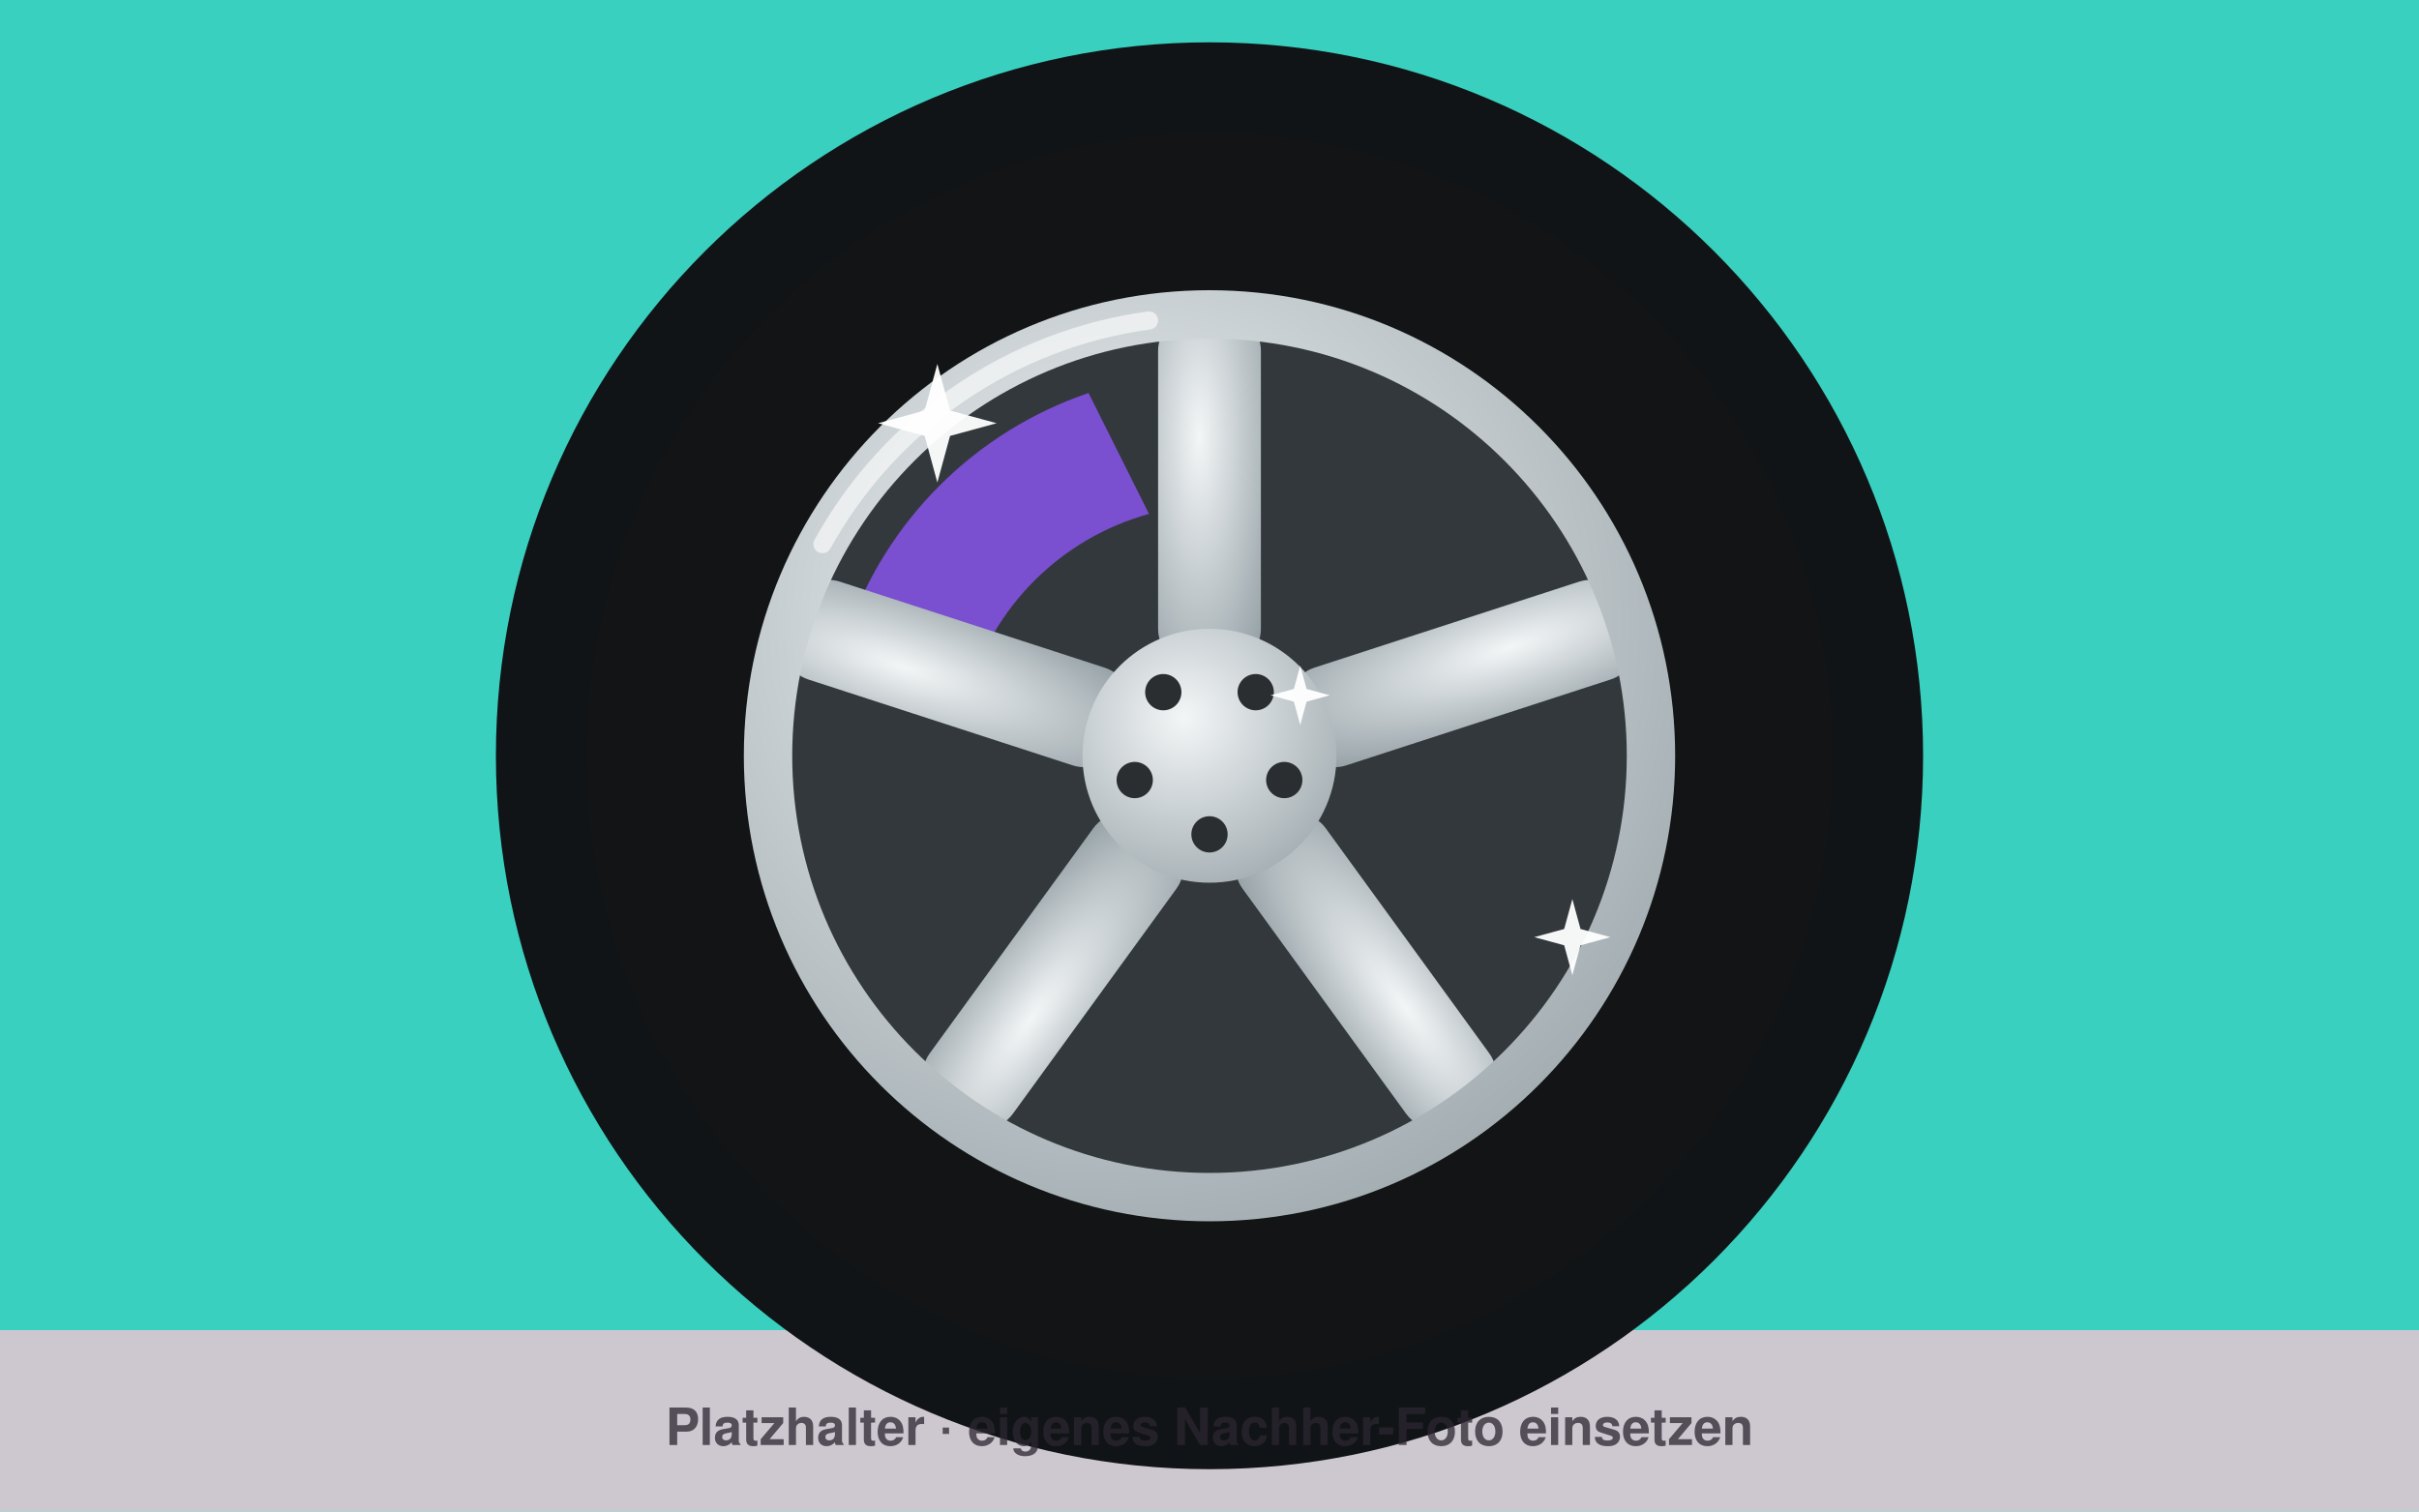
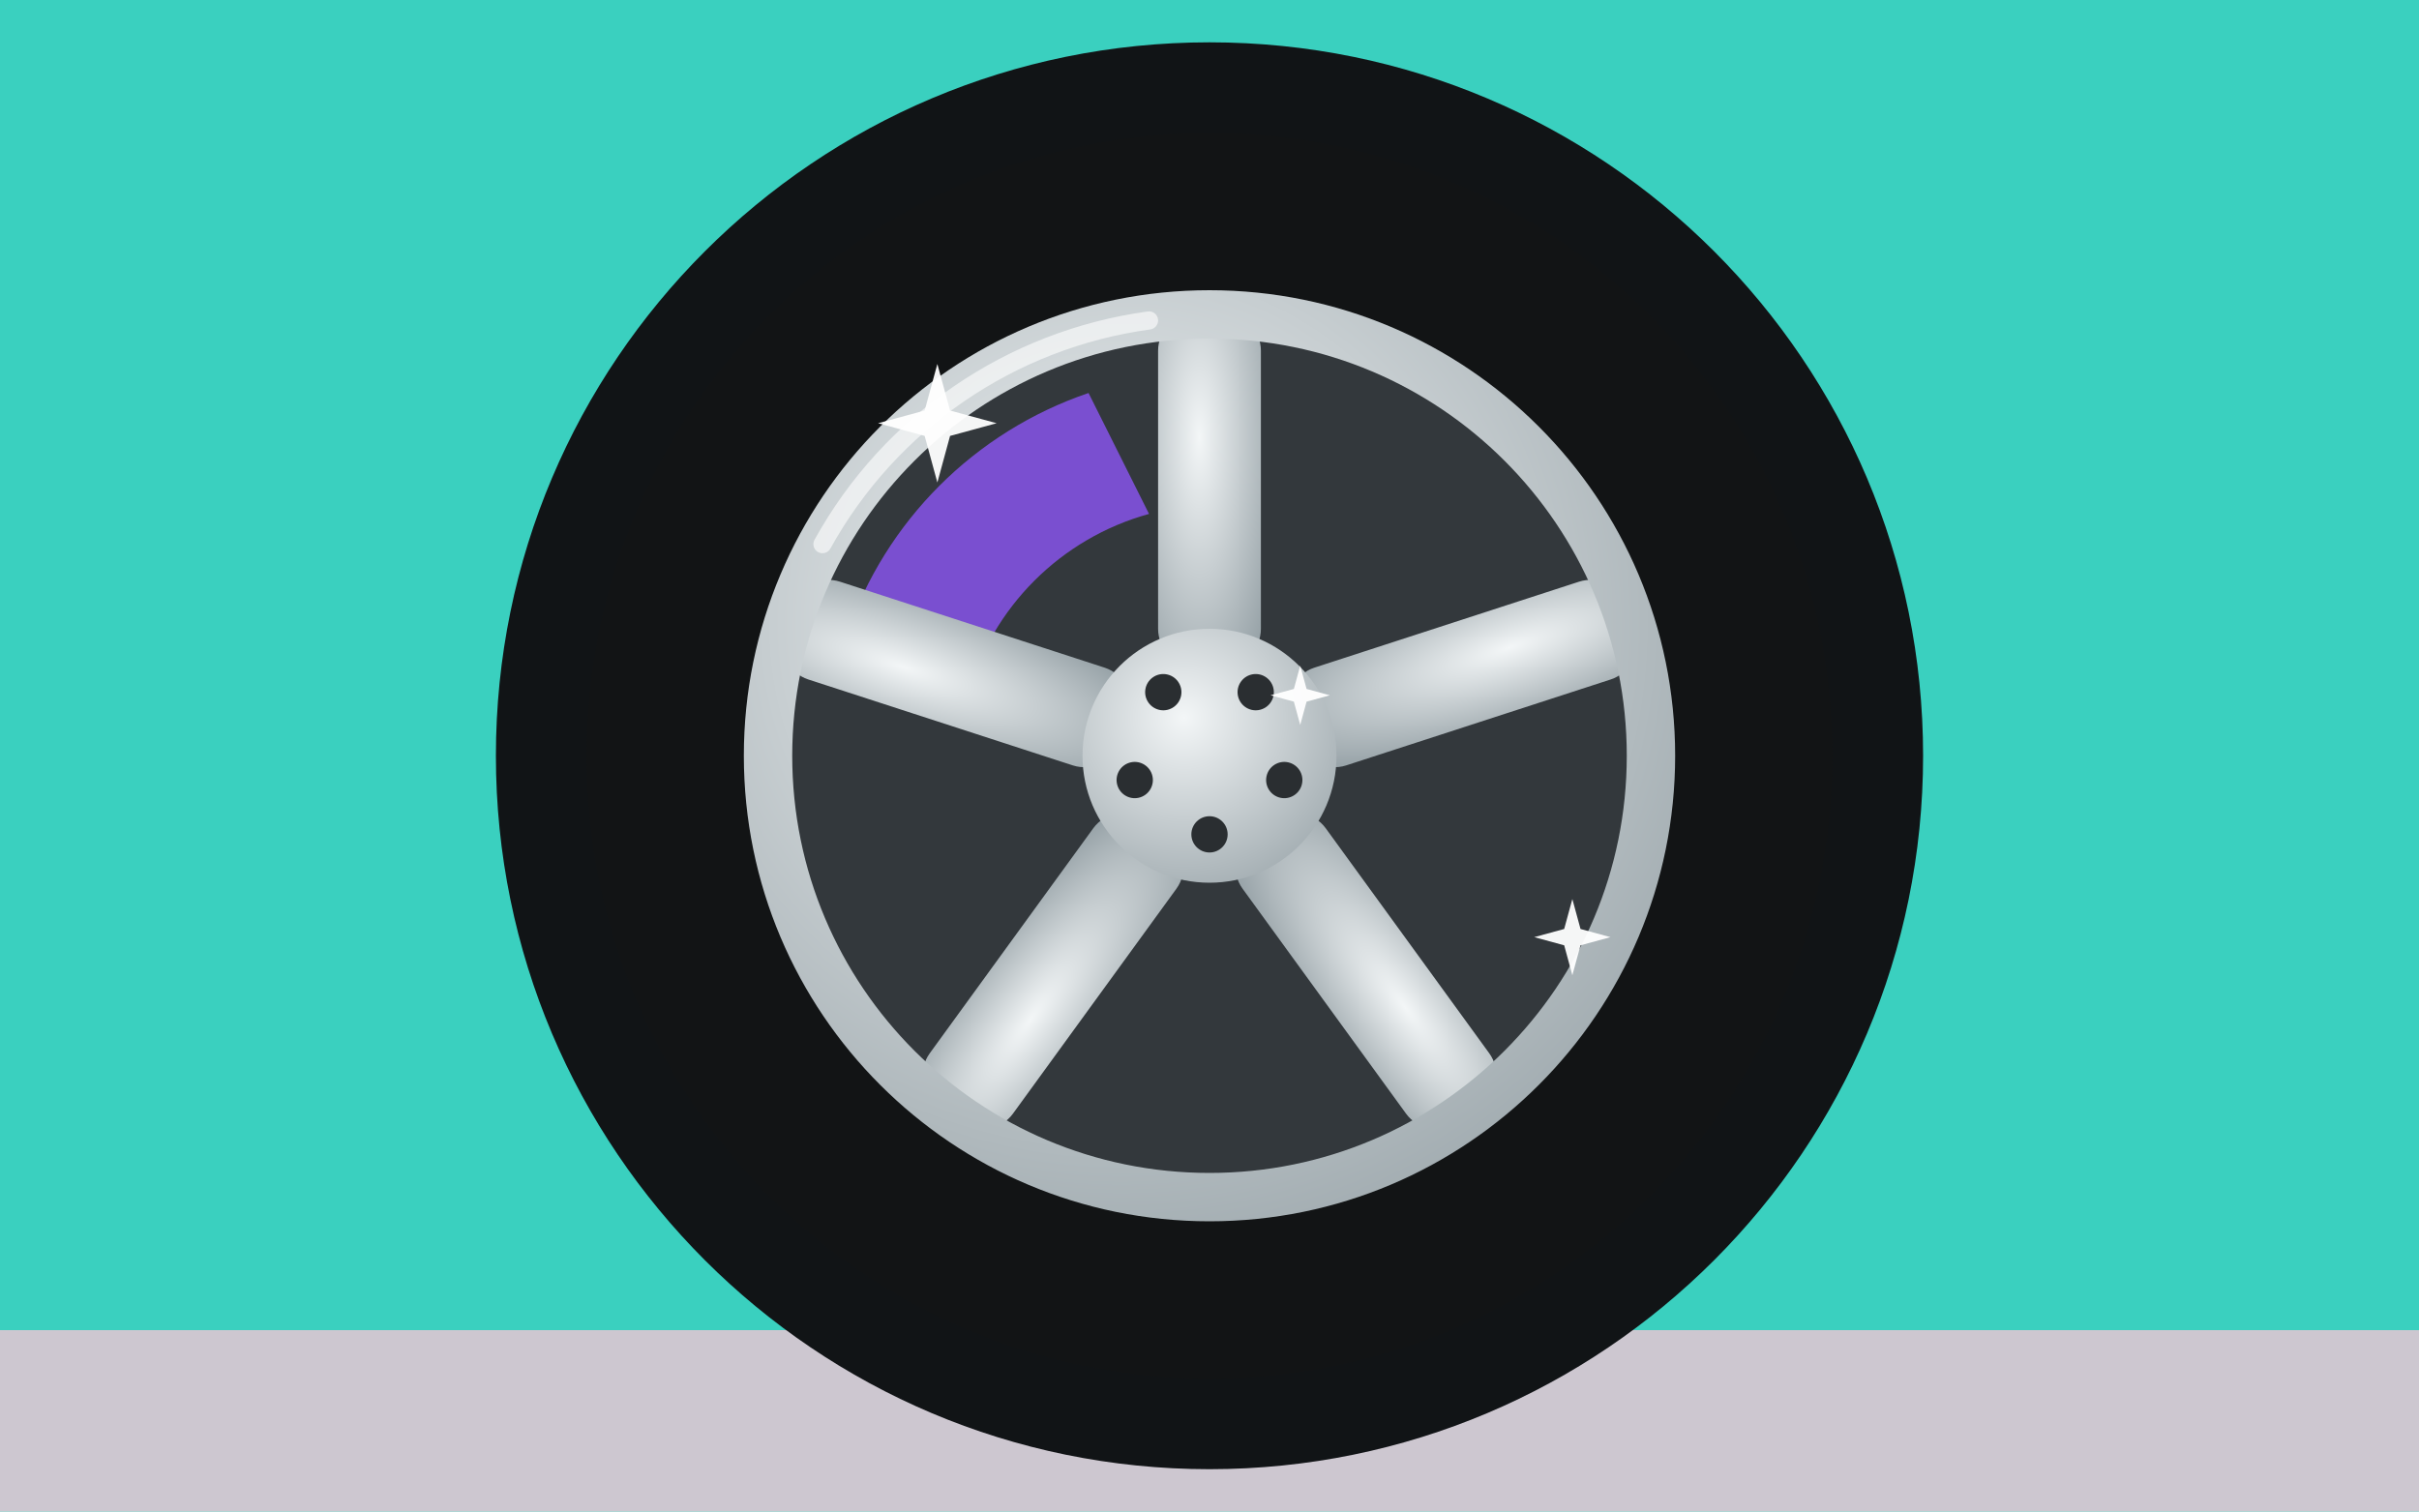
<svg xmlns="http://www.w3.org/2000/svg" viewBox="0 0 800 500" width="800" height="500">
  <defs>
    <radialGradient id="alu" cx=".4" cy=".35" r=".8">
      <stop offset="0" stop-color="#f3f6f7" />
      <stop offset="1" stop-color="#9aa5aa" />
    </radialGradient>
  </defs>
  <rect width="800" height="500" fill="#3ad0bf" />
  <rect y="440" width="800" height="60" fill="#cdc7d0" />
  <circle cx="400" cy="250" r="236" fill="#111416" />
  <circle cx="400" cy="250" r="206" fill="#121415" />
  <circle cx="400" cy="250" r="150" fill="#33383c" />
  <path d="M280 210A128 128 0 0 1 360 130L380 170A86 86 0 0 0 320 230Z" fill="#7a4fd0" />
  <rect x="383" y="104" width="34" height="116" rx="12" fill="url(#alu)" transform="rotate(0 400 250)" />
  <rect x="383" y="104" width="34" height="116" rx="12" fill="url(#alu)" transform="rotate(72 400 250)" />
  <rect x="383" y="104" width="34" height="116" rx="12" fill="url(#alu)" transform="rotate(144 400 250)" />
  <rect x="383" y="104" width="34" height="116" rx="12" fill="url(#alu)" transform="rotate(216 400 250)" />
  <rect x="383" y="104" width="34" height="116" rx="12" fill="url(#alu)" transform="rotate(288 400 250)" />
  <circle cx="400" cy="250" r="146" fill="none" stroke="url(#alu)" stroke-width="16" />
  <circle cx="400" cy="250" r="42" fill="url(#alu)" />
  <circle cx="400" cy="224" r="6" fill="#2a2e31" transform="rotate(36 400 250)" />
  <circle cx="400" cy="224" r="6" fill="#2a2e31" transform="rotate(108 400 250)" />
  <circle cx="400" cy="224" r="6" fill="#2a2e31" transform="rotate(180 400 250)" />
  <circle cx="400" cy="224" r="6" fill="#2a2e31" transform="rotate(252 400 250)" />
  <circle cx="400" cy="224" r="6" fill="#2a2e31" transform="rotate(324 400 250)" />
  <path d="M272 180A146 146 0 0 1 380 106" stroke="#fff" stroke-opacity=".6" stroke-width="6" fill="none" stroke-linecap="round" />
  <path transform="translate(310 140) scale(1.4)" d="M0-14L3-3L14 0L3 3L0 14L-3 3L-14 0L-3-3Z" fill="#fff" opacity="0.95" />
  <path transform="translate(520 310) scale(0.9)" d="M0-14L3-3L14 0L3 3L0 14L-3 3L-14 0L-3-3Z" fill="#fff" opacity="0.95" />
  <path transform="translate(430 230) scale(0.7)" d="M0-14L3-3L14 0L3 3L0 14L-3 3L-14 0L-3-3Z" fill="#fff" opacity="0.95" />
-   <text x="400" y="478" text-anchor="middle" font-family="Helvetica, Arial, sans-serif" font-size="17" font-weight="600" fill="#2b2530" opacity=".75">Platzhalter · eigenes Nachher-Foto einsetzen</text>
</svg>
